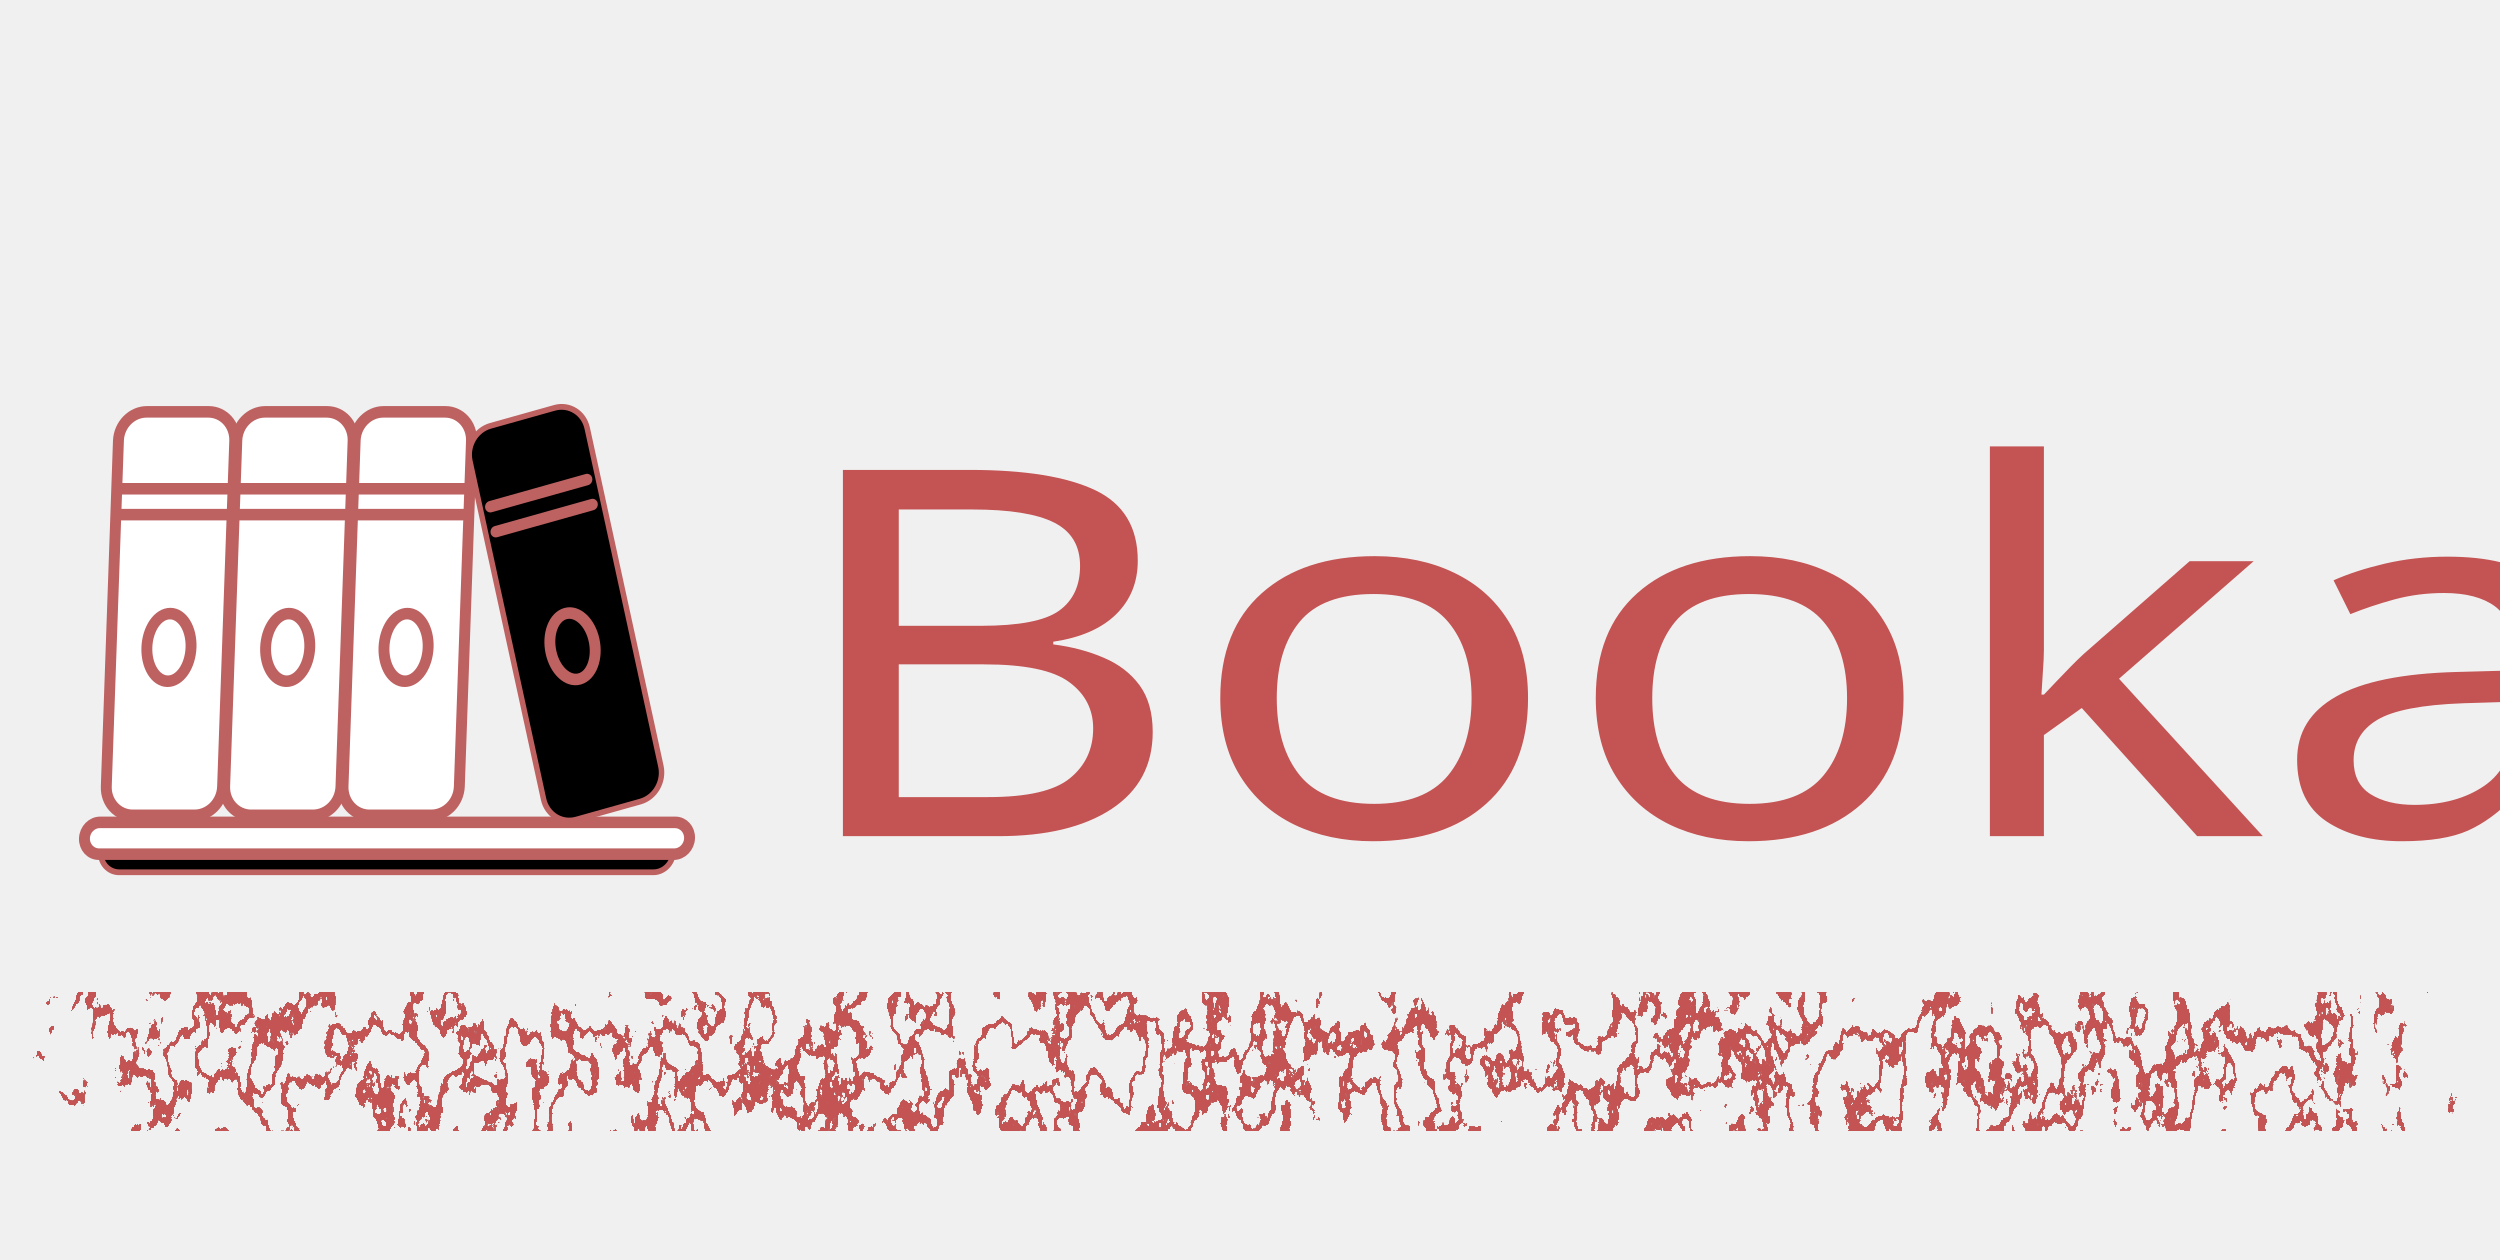
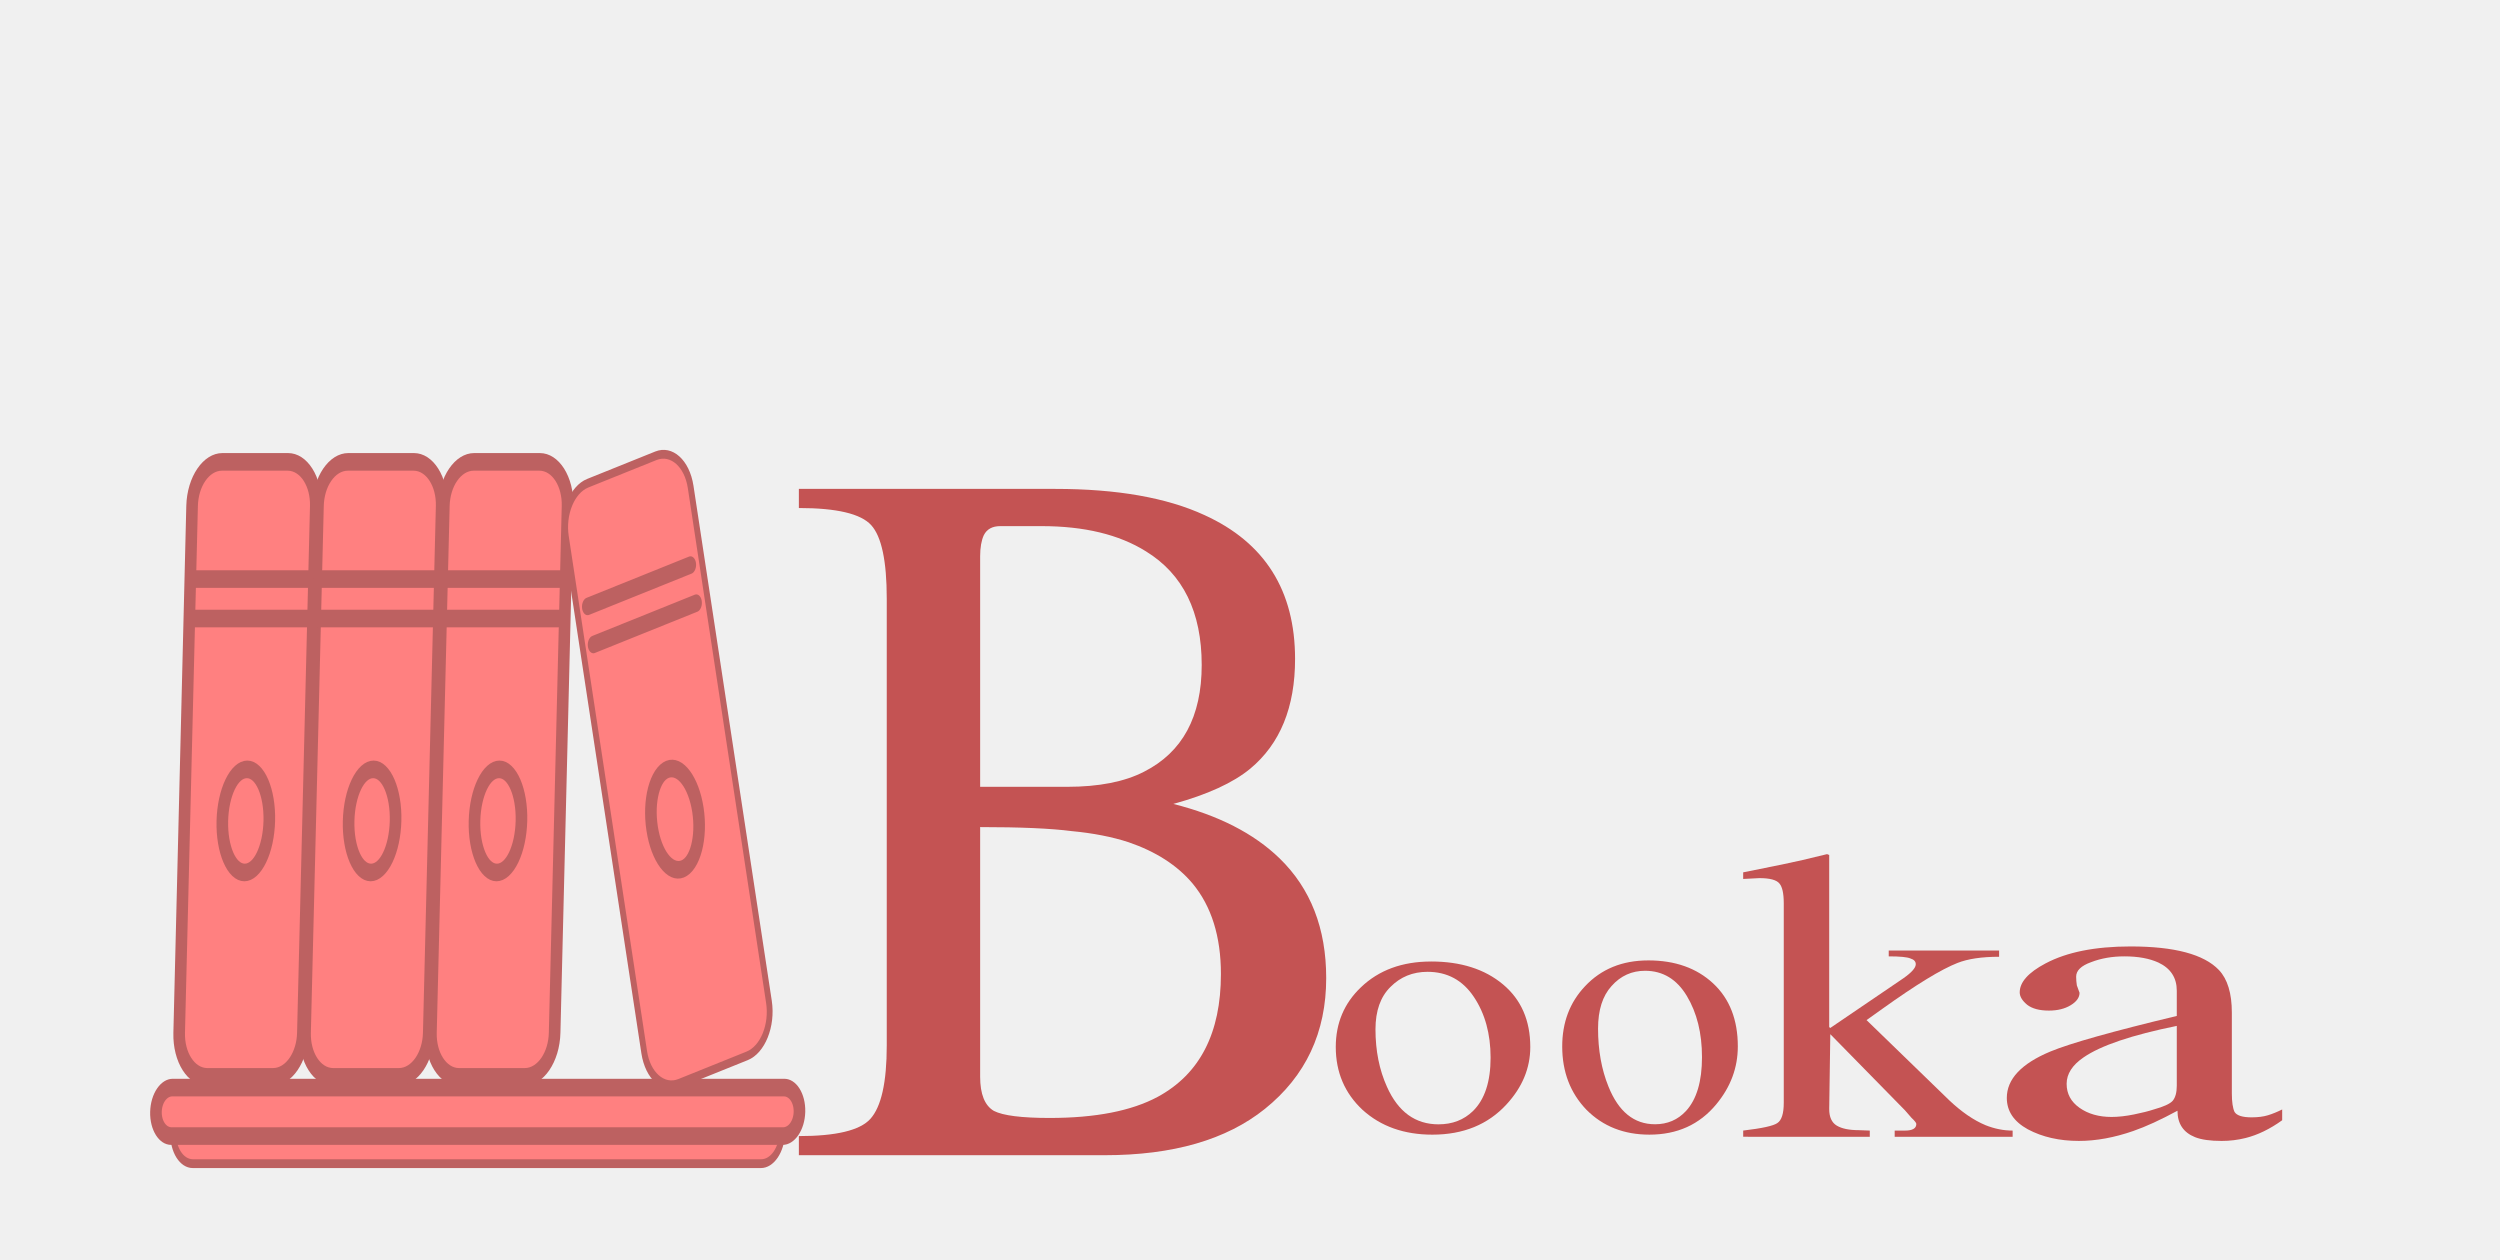
<svg xmlns="http://www.w3.org/2000/svg" width="793.701" height="400" viewBox="0 0 210 105.833" version="1.1" id="svg186">
  <defs id="defs180">
    <pattern id="EMFhbasepattern" patternUnits="userSpaceOnUse" width="6" height="6" x="0" y="0" />
    <pattern id="EMFhbasepattern-3" patternUnits="userSpaceOnUse" width="6" height="6" x="0" y="0" />
    <pattern id="EMFhbasepattern-2" patternUnits="userSpaceOnUse" width="6" height="6" x="0" y="0" />
    <pattern id="EMFhbasepattern-1" patternUnits="userSpaceOnUse" width="6" height="6" x="0" y="0" />
    <pattern id="EMFhbasepattern-5" patternUnits="userSpaceOnUse" width="6" height="6" x="0" y="0" />
    <filter width="1.6" height="2" y="-0.5" x="-0.3" style="color-interpolation-filters:sRGB;" id="filter5500">
      <feTurbulence baseFrequency="0.4" type="fractalNoise" seed="0" numOctaves="5" result="result1" id="feTurbulence5496" />
      <feDisplacementMap xChannelSelector="R" yChannelSelector="G" scale="30" in="SourceGraphic" in2="result1" id="feDisplacementMap5498" />
    </filter>
-     <filter width="1.6" height="2" y="-0.5" x="-0.3" style="color-interpolation-filters:sRGB;" id="filter6900">
-       <feTurbulence baseFrequency="0.4" type="fractalNoise" seed="0" numOctaves="5" result="result1" id="feTurbulence6896" />
-       <feDisplacementMap xChannelSelector="R" yChannelSelector="G" scale="30" in="SourceGraphic" in2="result1" id="feDisplacementMap6898" />
+     <filter style="color-interpolation-filters:sRGB;" id="filter6950">
+       <feColorMatrix result="result2" type="luminanceToAlpha" in="SourceGraphic" id="feColorMatrix6940" />
+       <feDiffuseLighting lighting-color="#ffffff" in="result2" diffuseConstant="0.5" result="result1" surfaceScale="15" id="feDiffuseLighting6944">
+         <feDistantLight azimuth="225" elevation="10" id="feDistantLight6942" />
+       </feDiffuseLighting>
+       <feComposite result="result9" operator="arithmetic" k2="1" k3="0.8" in2="SourceGraphic" id="feComposite6946" />
+       <feComposite in2="SourceGraphic" result="result7" operator="in" in="result9" id="feComposite6948" />
+     </filter>
+     <filter style="color-interpolation-filters:sRGB" height="1.5" y="-0.25" width="1.5" x="-0.25" id="filter1967">
+       <feGaussianBlur result="result8" stdDeviation="5" in="SourceGraphic" id="feGaussianBlur1949" />
+       <feComposite result="result19" operator="xor" in2="result8" id="feComposite1951" />
+       <feComposite in2="result8" result="result17" operator="arithmetic" k2="1" id="feComposite1953" />
+       <feOffset in="result8" result="result18" id="feOffset1955" />
+       <feDisplacementMap result="result4" scale="100" yChannelSelector="A" xChannelSelector="A" in="result18" in2="result17" id="feDisplacementMap1957" />
+       <feComposite k3="1" k1="1" in="SourceGraphic" operator="arithmetic" result="result2" in2="result4" id="feComposite1959" />
+       <feComposite operator="in" in="result2" result="fbSourceGraphic" in2="SourceGraphic" id="feComposite1961" />
+       <feComposite result="result15" operator="in" in2="SourceGraphic" id="feComposite1963" />
+       <feComposite in="result15" operator="in" in2="SourceGraphic" result="result16" id="feComposite1965" />
    </filter>
  </defs>
  <g id="layer1" transform="translate(0,-191.1667)">
    <flowRoot xml:space="preserve" id="flowRoot286" style="fill:black;fill-opacity:1;stroke:none;font-family:Roboto;font-style:normal;font-weight:normal;font-size:40px;line-height:1.25;letter-spacing:0px;word-spacing:0px;-inkscape-font-specification:'Roboto, Normal';font-stretch:normal;font-variant:normal;text-anchor:start;text-align:start;writing-mode:lr;font-variant-ligatures:normal;font-variant-caps:normal;font-variant-numeric:normal;font-feature-settings:normal">
      <flowRegion id="flowRegion288">
        <rect id="rect290" width="836.5" height="74.5" x="401.5" y="128" />
      </flowRegion>
      <flowPara id="flowPara292" />
    </flowRoot>
    <flowRoot xml:space="preserve" id="flowRoot294" style="fill:black;fill-opacity:1;stroke:none;font-family:Roboto;font-style:normal;font-weight:normal;font-size:40px;line-height:1.25;letter-spacing:0px;word-spacing:0px;-inkscape-font-specification:'Roboto, Normal';font-stretch:normal;font-variant:normal;text-anchor:start;text-align:start;writing-mode:lr;font-variant-ligatures:normal;font-variant-caps:normal;font-variant-numeric:normal;font-feature-settings:normal">
      <flowRegion id="flowRegion296">
        <rect id="rect298" width="328.5" height="65.5" x="366" y="85.5" />
      </flowRegion>
      <flowPara id="flowPara300" />
    </flowRoot>
    <flowRoot xml:space="preserve" id="flowRoot302" style="fill:black;fill-opacity:1;stroke:none;font-family:Roboto;font-style:normal;font-weight:normal;font-size:40px;line-height:1.25;letter-spacing:0px;word-spacing:0px;-inkscape-font-specification:'Roboto, Normal';font-stretch:normal;font-variant:normal;text-anchor:start;text-align:start;writing-mode:lr;font-variant-ligatures:normal;font-variant-caps:normal;font-variant-numeric:normal;font-feature-settings:normal">
      <flowRegion id="flowRegion304">
        <rect id="rect306" width="309" height="123" x="375" y="63" />
      </flowRegion>
      <flowPara id="flowPara308" />
    </flowRoot>
-     <text xml:space="preserve" style="font-style:normal;font-variant:normal;font-weight:500;font-stretch:normal;font-size:47.389px;line-height:1.25;font-family:aakar;-inkscape-font-specification:'aakar, Medium';font-variant-ligatures:normal;font-variant-caps:normal;font-variant-numeric:normal;font-feature-settings:normal;text-align:start;letter-spacing:0px;word-spacing:0px;writing-mode:lr-tb;text-anchor:start;fill:#000000;fill-opacity:1;stroke:none;stroke-width:0.444" x="59.768" y="287.559" id="text6312" transform="scale(1.100069,0.9090341)">
-       <tspan id="tspan6310" x="59.768" y="287.559" style="font-style:normal;font-variant:normal;font-weight:500;font-stretch:normal;font-size:47.389px;font-family:aakar;-inkscape-font-specification:'aakar, Medium';font-variant-ligatures:normal;font-variant-caps:normal;font-variant-numeric:normal;font-feature-settings:normal;text-align:start;writing-mode:lr-tb;text-anchor:start;fill:#c45353;fill-opacity:1;stroke-width:0.444">Booka</tspan>
-     </text>
-     <g style="opacity:1;fill:none;stroke:#bd6161;stroke-opacity:1" id="g6769" transform="matrix(0.4582973,0,-0.01704613,0.4852822,4.864182,213.5598)">
-       <path id="path6707" d="M 11.613,101.334 H 116.56 c 0,1.937 -1.57,3.507 -3.507,3.507 H 15.119 c -1.937,0 -3.507,-1.57 -3.507,-3.507 z" style="fill:#000000;stroke:#bd6161;stroke-opacity:1" />
-       <rect id="rect6709" rx="2.753" height="5.507" width="110.907" y="96.202" x="8.546" style="fill:#ffffff;stroke:#bd6161;stroke-width:2;stroke-opacity:1" />
-       <rect id="rect6711" rx="5" height="69.841" width="21.318" y="25.145" x="12.215" style="fill:#ffffff;stroke:#bd6161;stroke-width:2;stroke-linecap:round;stroke-linejoin:round;stroke-opacity:1" />
-       <rect id="rect6713" rx="5" height="69.841" width="21.318" y="25.145" x="33.91" style="fill:#ffffff;stroke:#bd6161;stroke-width:2;stroke-linecap:round;stroke-linejoin:round;stroke-opacity:1" />
-       <ellipse id="ellipse6715" ry="5.854" rx="4.046" cy="65.92" cx="22.805" style="stroke:#bd6161;stroke-width:2;stroke-opacity:1" />
-       <ellipse id="ellipse6717" ry="5.854" rx="4.046" cy="65.92" cx="44.569" style="stroke:#bd6161;stroke-width:2;stroke-opacity:1" />
-       <path id="path6719" d="M 12.646,38.456 H 32.791" style="stroke:#bd6161;stroke-width:2;stroke-linecap:round;stroke-linejoin:round;stroke-opacity:1" />
-       <path id="path6721" d="M 12.646,42.933 H 32.791" style="stroke:#bd6161;stroke-width:2;stroke-linecap:round;stroke-linejoin:round;stroke-opacity:1" />
-       <path id="path6723" d="M 34.496,38.456 H 54.642" style="stroke:#bd6161;stroke-width:2;stroke-linecap:round;stroke-linejoin:round;stroke-opacity:1" />
-       <path id="path6725" d="M 34.497,42.933 H 54.642" style="stroke:#bd6161;stroke-width:2;stroke-linecap:round;stroke-linejoin:round;stroke-opacity:1" />
-       <rect id="rect6727" rx="5" height="69.841" width="21.318" y="25.145" x="55.605" style="fill:#ffffff;stroke:#bd6161;stroke-width:2;stroke-linecap:round;stroke-linejoin:round;stroke-opacity:1" />
-       <ellipse id="ellipse6729" ry="5.854" rx="4.046" cy="65.92" cx="66.264" style="stroke:#bd6161;stroke-width:2;stroke-opacity:1" />
-       <path id="path6731" d="M 55.778,38.456 H 75.924" style="stroke:#bd6161;stroke-width:2;stroke-linecap:round;stroke-linejoin:round;stroke-opacity:1" />
-       <path id="path6733" d="M 55.778,42.933 H 75.923" style="stroke:#bd6161;stroke-width:2;stroke-linecap:round;stroke-linejoin:round;stroke-opacity:1" />
-       <rect id="rect6735" transform="rotate(-15,75.4763,28.8634)" rx="5" height="70.553" width="22.04" y="28.863" x="75.476" style="fill:#000000;stroke:#bd6161;stroke-opacity:1" />
-       <ellipse id="ellipse6737" transform="rotate(-15,96.7696,65.7188)" ry="5.854" rx="4.046" cy="65.719" cx="96.77" style="fill:#000000;stroke:#bd6161;stroke-width:2;stroke-opacity:1" />
-       <path id="path6739" d="M 80.837,41.555 98.326,36.869" style="stroke:#bd6161;stroke-width:2;stroke-linecap:round;stroke-linejoin:round;stroke-opacity:1" />
-       <path id="path6741" d="M 81.996,45.88 99.485,41.194" style="stroke:#bd6161;stroke-width:2;stroke-linecap:round;stroke-linejoin:round;stroke-opacity:1" />
+     <path id="path872" style="font-style:normal;font-variant:normal;font-weight:500;font-stretch:normal;font-size:47.389px;line-height:1.25;font-family:aakar;-inkscape-font-specification:'aakar, Medium';font-variant-ligatures:normal;font-variant-caps:normal;font-variant-numeric:normal;font-feature-settings:normal;text-align:start;letter-spacing:0px;word-spacing:0px;writing-mode:lr-tb;text-anchor:start;fill:#c45353;fill-opacity:1;stroke:none;stroke-width:0.774" d="m 67.105,233.84 v -1.606 h 21.533 q 7.767,0 12.535,2.198 7.613,3.466 7.613,12.09 0,6.087 -3.768,9.216 -2.153,1.776 -6.46,2.959 5.691,1.437 8.921,4.566 3.922,3.805 3.922,10.061 0,6.848 -5.152,10.991 -4.845,3.889 -13.458,3.889 H 67.105 v -1.606 q 4.691,0 5.998,-1.437 1.384,-1.522 1.384,-6.172 v -37.539 q 0,-4.735 -1.307,-6.172 -1.307,-1.437 -6.075,-1.437 z m 15.227,26.801 v 20.967 q 0,2.198 1.154,2.875 1.154,0.592 4.691,0.592 5.768,0 9.074,-1.775 5.306,-2.875 5.306,-10.315 0,-4.735 -2.384,-7.609 -1.923,-2.283 -5.383,-3.466 -2.076,-0.676 -4.768,-0.93 -2.615,-0.338 -7.69,-0.338 z m 0,-22.743 v 19.361 h 7.306 q 3.999,0 6.46,-1.268 4.845,-2.452 4.845,-8.962 0,-6.679 -4.691,-9.554 -3.384,-2.114 -8.767,-2.114 H 84.024 q -1,0 -1.384,0.761 -0.308,0.676 -0.308,1.775 z" />
+     <path id="path874" style="font-style:normal;font-variant:normal;font-weight:500;font-stretch:normal;font-size:47.389px;line-height:1.25;font-family:aakar;-inkscape-font-specification:'aakar, Medium';font-variant-ligatures:normal;font-variant-caps:normal;font-variant-numeric:normal;font-feature-settings:normal;text-align:start;letter-spacing:0px;word-spacing:0px;writing-mode:lr-tb;text-anchor:start;fill:#c45353;fill-opacity:1;stroke:none;stroke-width:0.325" d="m 120.208,271.932 q 3.742,0 6.039,1.919 2.297,1.919 2.297,5.261 0,2.661 -2.001,4.828 -2.334,2.538 -6.224,2.538 -3.557,0 -5.854,-2.073 -2.26,-2.104 -2.26,-5.292 0,-3.002 2.112,-5.013 2.26,-2.166 5.891,-2.166 z m 0.63,13.678 q 1.741,0 2.89,-1.114 1.482,-1.454 1.482,-4.487 0,-3.002 -1.408,-5.106 -1.408,-2.104 -3.89,-2.104 -1.853,0 -3.112,1.269 -1.26,1.238 -1.26,3.559 0,2.692 0.963,4.828 1.408,3.156 4.335,3.156 z" />
+     <path id="path876" style="font-style:normal;font-variant:normal;font-weight:500;font-stretch:normal;font-size:47.389px;line-height:1.25;font-family:aakar;-inkscape-font-specification:'aakar, Medium';font-variant-ligatures:normal;font-variant-caps:normal;font-variant-numeric:normal;font-feature-settings:normal;text-align:start;letter-spacing:0px;word-spacing:0px;writing-mode:lr-tb;text-anchor:start;fill:#c45353;fill-opacity:1;stroke:none;stroke-width:0.31" d="m 138.451,271.84 q 3.378,0 5.452,1.931 2.074,1.931 2.074,5.294 0,2.678 -1.806,4.858 -2.107,2.554 -5.62,2.554 -3.211,0 -5.285,-2.086 -2.04,-2.118 -2.04,-5.325 0,-3.021 1.907,-5.045 2.04,-2.18 5.319,-2.18 z m 0.569,13.765 q 1.572,0 2.609,-1.121 1.338,-1.464 1.338,-4.516 0,-3.021 -1.271,-5.138 -1.271,-2.118 -3.512,-2.118 -1.673,0 -2.81,1.277 -1.137,1.246 -1.137,3.581 0,2.709 0.87,4.858 1.271,3.176 3.914,3.176 z" />
+     <path id="path878" style="font-style:normal;font-variant:normal;font-weight:500;font-stretch:normal;font-size:47.389px;line-height:1.25;font-family:aakar;-inkscape-font-specification:'aakar, Medium';font-variant-ligatures:normal;font-variant-caps:normal;font-variant-numeric:normal;font-feature-settings:normal;text-align:start;letter-spacing:0px;word-spacing:0px;writing-mode:lr-tb;text-anchor:start;fill:#c45353;fill-opacity:1;stroke:none;stroke-width:0.382" d="m 146.428,286.655 v -0.521 q 2.363,-0.278 2.863,-0.626 0.545,-0.348 0.545,-1.703 v -16.755 q 0,-1.251 -0.364,-1.669 -0.364,-0.452 -1.682,-0.452 l -1.363,0.07 v -0.556 q 1.727,-0.348 3.272,-0.66 1.545,-0.313 3.772,-0.869 l 0.182,0.07 v 14.461 l 0.091,0.07 6.136,-4.171 q 1.045,-0.73 1.045,-1.182 0,-0.348 -0.454,-0.487 -0.409,-0.174 -1.818,-0.174 v -0.487 h 9.272 v 0.521 q -2.182,0 -3.5,0.521 -2.045,0.8 -6.317,3.859 l -1.318,0.939 6.954,6.744 q 1.545,1.46 3.045,2.086 1.136,0.452 2.272,0.452 v 0.521 h -9.908 v -0.521 h 0.864 q 0.954,0 0.954,-0.556 0,-0.139 -0.409,-0.521 -0.364,-0.417 -0.545,-0.626 l -6.272,-6.396 -0.091,6.292 q 0,1.008 0.636,1.39 0.636,0.382 1.863,0.382 l 0.909,0.035 v 0.521 z" />
+     <path id="path880" style="font-style:normal;font-variant:normal;font-weight:500;font-stretch:normal;font-size:47.389px;line-height:1.25;font-family:aakar;-inkscape-font-specification:'aakar, Medium';font-variant-ligatures:normal;font-variant-caps:normal;font-variant-numeric:normal;font-feature-settings:normal;text-align:start;letter-spacing:0px;word-spacing:0px;writing-mode:lr-tb;text-anchor:start;fill:#c45353;fill-opacity:1;stroke:none;stroke-width:0.428" d="m 182.85,282.382 v -5.04 q -5.654,1.147 -7.825,2.642 -1.428,0.973 -1.428,2.225 0,1.251 1.085,2.016 1.085,0.765 2.684,0.765 0.857,0 1.885,-0.209 1.028,-0.209 1.656,-0.417 1.257,-0.348 1.599,-0.73 0.343,-0.417 0.343,-1.251 z m 8.853,1.981 v 0.904 q -1.542,1.112 -3.084,1.495 -0.971,0.243 -1.999,0.243 -1.428,0 -2.227,-0.313 -1.485,-0.591 -1.485,-2.225 -2.113,1.147 -3.712,1.703 -2.399,0.834 -4.569,0.834 -2.456,0 -4.284,-0.973 -1.771,-0.973 -1.771,-2.642 0,-2.364 3.655,-3.893 2.513,-1.043 10.623,-2.99 v -2.12 q 0,-1.634 -1.542,-2.364 -1.142,-0.521 -2.856,-0.521 -1.542,0 -2.799,0.487 -1.256,0.452 -1.256,1.217 0,0.348 0.057,0.73 0.114,0.348 0.228,0.626 0,0.591 -0.742,1.043 -0.742,0.452 -1.828,0.452 -1.199,0 -1.828,-0.487 -0.628,-0.521 -0.628,-1.043 0,-1.286 2.17,-2.433 2.684,-1.425 7.139,-1.425 5.54,0 7.425,1.981 1.085,1.147 1.085,3.58 v 6.779 q 0,1.078 0.228,1.564 0.286,0.452 1.428,0.452 0.8,0 1.371,-0.174 0.571,-0.174 1.199,-0.487 z" />
+     <g style="opacity:1;fill:#ff8080;stroke:#bd6161;stroke-opacity:1" id="g6769" transform="matrix(0.4873838,0,-0.01812799,0.7396803,10.72913,211.3648)">
+       <path id="path6707" d="M 11.613,101.334 H 116.56 c 0,1.937 -1.57,3.507 -3.507,3.507 H 15.119 c -1.937,0 -3.507,-1.57 -3.507,-3.507 z" style="fill:#ff8080;stroke:#bd6161;stroke-opacity:1" />
+       <rect id="rect6709" rx="2.753" height="5.507" width="110.907" y="96.202" x="8.546" style="fill:#ff8080;stroke:#bd6161;stroke-width:2;stroke-opacity:1" />
+       <rect id="rect6711" rx="5" height="69.841" width="21.318" y="25.145" x="12.215" style="fill:#ff8080;stroke:#bd6161;stroke-width:2;stroke-linecap:round;stroke-linejoin:round;stroke-opacity:1" />
+       <rect id="rect6713" rx="5" height="69.841" width="21.318" y="25.145" x="33.91" style="fill:#ff8080;stroke:#bd6161;stroke-width:2;stroke-linecap:round;stroke-linejoin:round;stroke-opacity:1" />
+       <ellipse id="ellipse6715" ry="5.854" rx="4.046" cy="65.92" cx="22.805" style="stroke:#bd6161;stroke-width:2;stroke-opacity:1;fill:#ff8080" />
+       <ellipse id="ellipse6717" ry="5.854" rx="4.046" cy="65.92" cx="44.569" style="stroke:#bd6161;stroke-width:2;stroke-opacity:1;fill:#ff8080" />
+       <path id="path6719" d="M 12.646,38.456 H 32.791" style="stroke:#bd6161;stroke-width:2;stroke-linecap:round;stroke-linejoin:round;stroke-opacity:1;fill:#ff8080" />
+       <path id="path6721" d="M 12.646,42.933 H 32.791" style="stroke:#bd6161;stroke-width:2;stroke-linecap:round;stroke-linejoin:round;stroke-opacity:1;fill:#ff8080" />
+       <path id="path6723" d="M 34.496,38.456 H 54.642" style="stroke:#bd6161;stroke-width:2;stroke-linecap:round;stroke-linejoin:round;stroke-opacity:1;fill:#ff8080" />
+       <path id="path6725" d="M 34.497,42.933 H 54.642" style="stroke:#bd6161;stroke-width:2;stroke-linecap:round;stroke-linejoin:round;stroke-opacity:1;fill:#ff8080" />
+       <rect id="rect6727" rx="5" height="69.841" width="21.318" y="25.145" x="55.605" style="fill:#ff8080;stroke:#bd6161;stroke-width:2;stroke-linecap:round;stroke-linejoin:round;stroke-opacity:1" />
+       <ellipse id="ellipse6729" ry="5.854" rx="4.046" cy="65.92" cx="66.264" style="stroke:#bd6161;stroke-width:2;stroke-opacity:1;fill:#ff8080" />
+       <path id="path6731" d="M 55.778,38.456 H 75.924" style="stroke:#bd6161;stroke-width:2;stroke-linecap:round;stroke-linejoin:round;stroke-opacity:1;fill:#ff8080" />
+       <path id="path6733" d="M 55.778,42.933 H 75.923" style="stroke:#bd6161;stroke-width:2;stroke-linecap:round;stroke-linejoin:round;stroke-opacity:1;fill:#ff8080" />
+       <rect id="rect6735" transform="rotate(-15,75.4763,28.8634)" rx="5" height="70.553" width="22.04" y="28.863" x="75.476" style="fill:#ff8080;stroke:#bd6161;stroke-opacity:1" />
+       <ellipse id="ellipse6737" transform="rotate(-15,96.7696,65.7188)" ry="5.854" rx="4.046" cy="65.719" cx="96.77" style="fill:#ff8080;stroke:#bd6161;stroke-width:2;stroke-opacity:1" />
+       <path id="path6739" d="M 80.837,41.555 98.326,36.869" style="stroke:#bd6161;stroke-width:2;stroke-linecap:round;stroke-linejoin:round;stroke-opacity:1;fill:#ff8080" />
+       <path id="path6741" d="M 81.996,45.88 99.485,41.194" style="stroke:#bd6161;stroke-width:2;stroke-linecap:round;stroke-linejoin:round;stroke-opacity:1;fill:#ff8080" />
    </g>
    <flowRoot xml:space="preserve" id="flowRoot6771" style="fill:black;fill-opacity:1;stroke:none;font-family:Roboto;font-style:normal;font-weight:normal;font-size:40px;line-height:1.25;letter-spacing:0px;word-spacing:0px;-inkscape-font-specification:'Roboto, Normal';font-stretch:normal;font-variant:normal;text-anchor:start;text-align:start;writing-mode:lr;font-variant-ligatures:normal;font-variant-caps:normal;font-variant-numeric:normal;font-feature-settings:normal">
      <flowRegion id="flowRegion6773">
        <rect id="rect6775" width="773.996" height="265.387" x="494" y="468" />
      </flowRegion>
      <flowPara id="flowPara6777" />
    </flowRoot>
-     <rect style="opacity:1;fill:#c45353;fill-opacity:1;stroke:#bd6161;stroke-width:0.265;stroke-opacity:1;filter:url(#filter6900)" id="rect6886" width="189.442" height="3.175" x="8.467" y="284.829" transform="matrix(1,0,0,1.822789,0,-241.7293)" />
  </g>
</svg>
